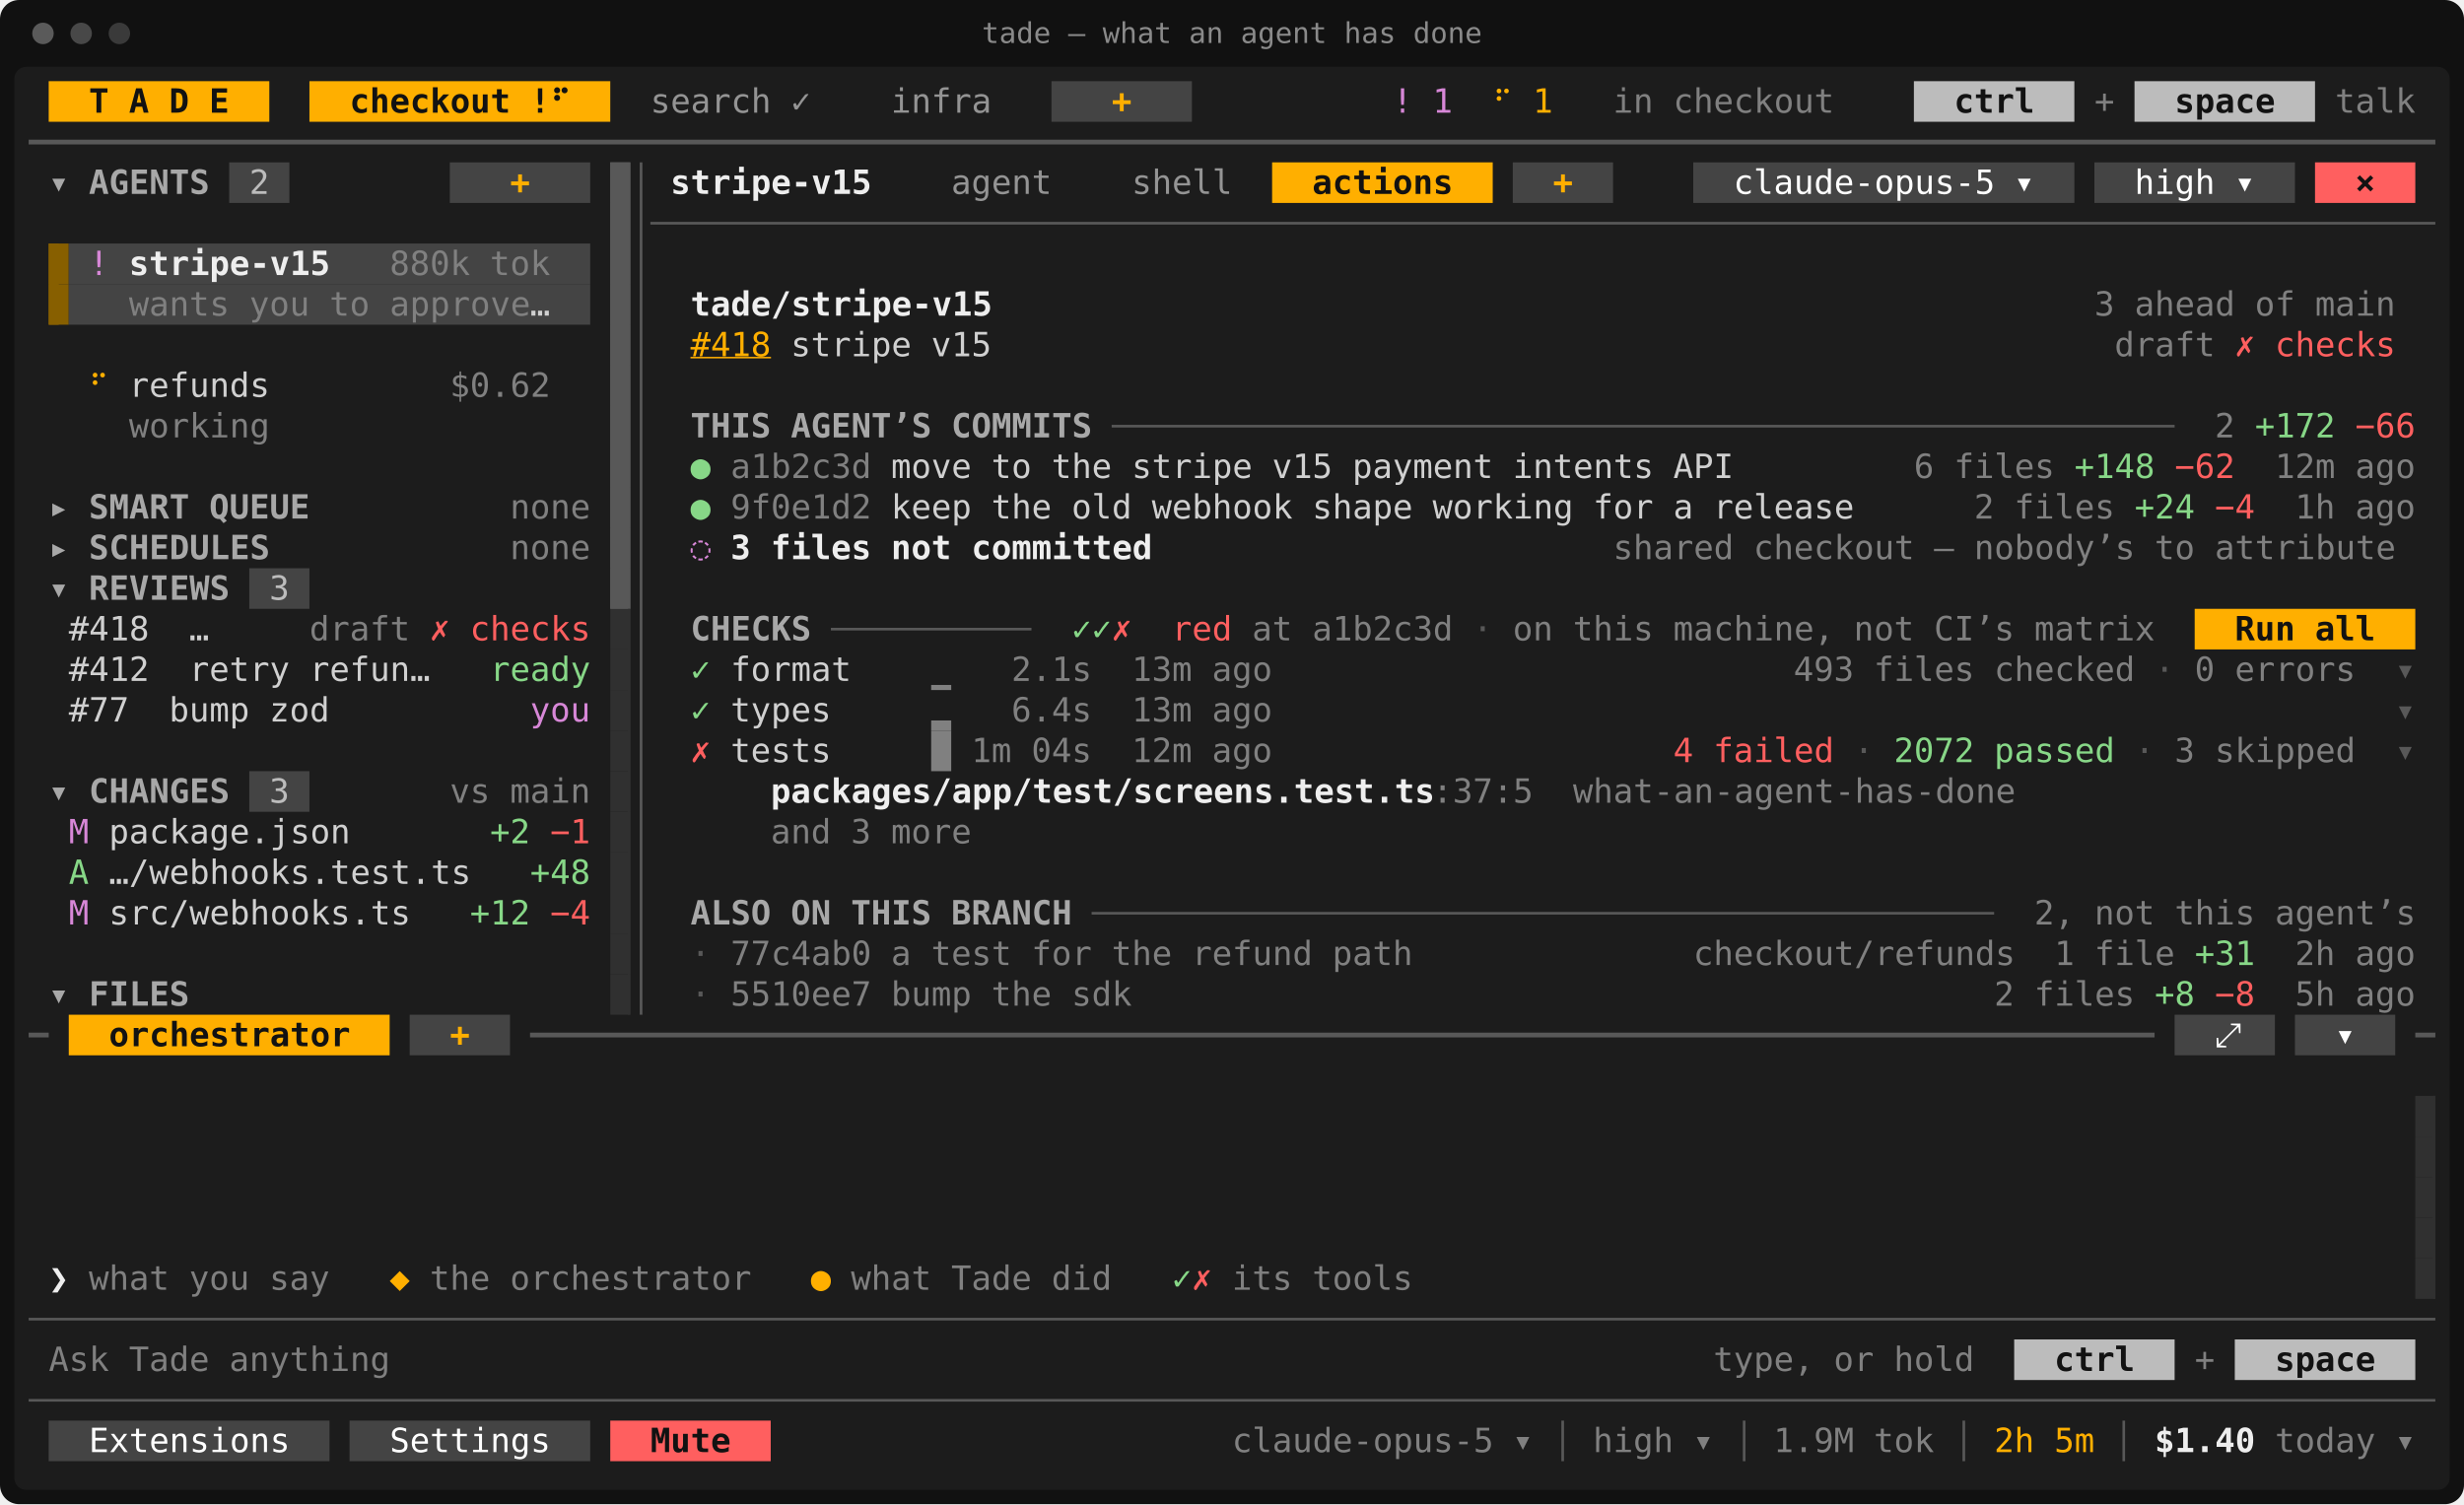
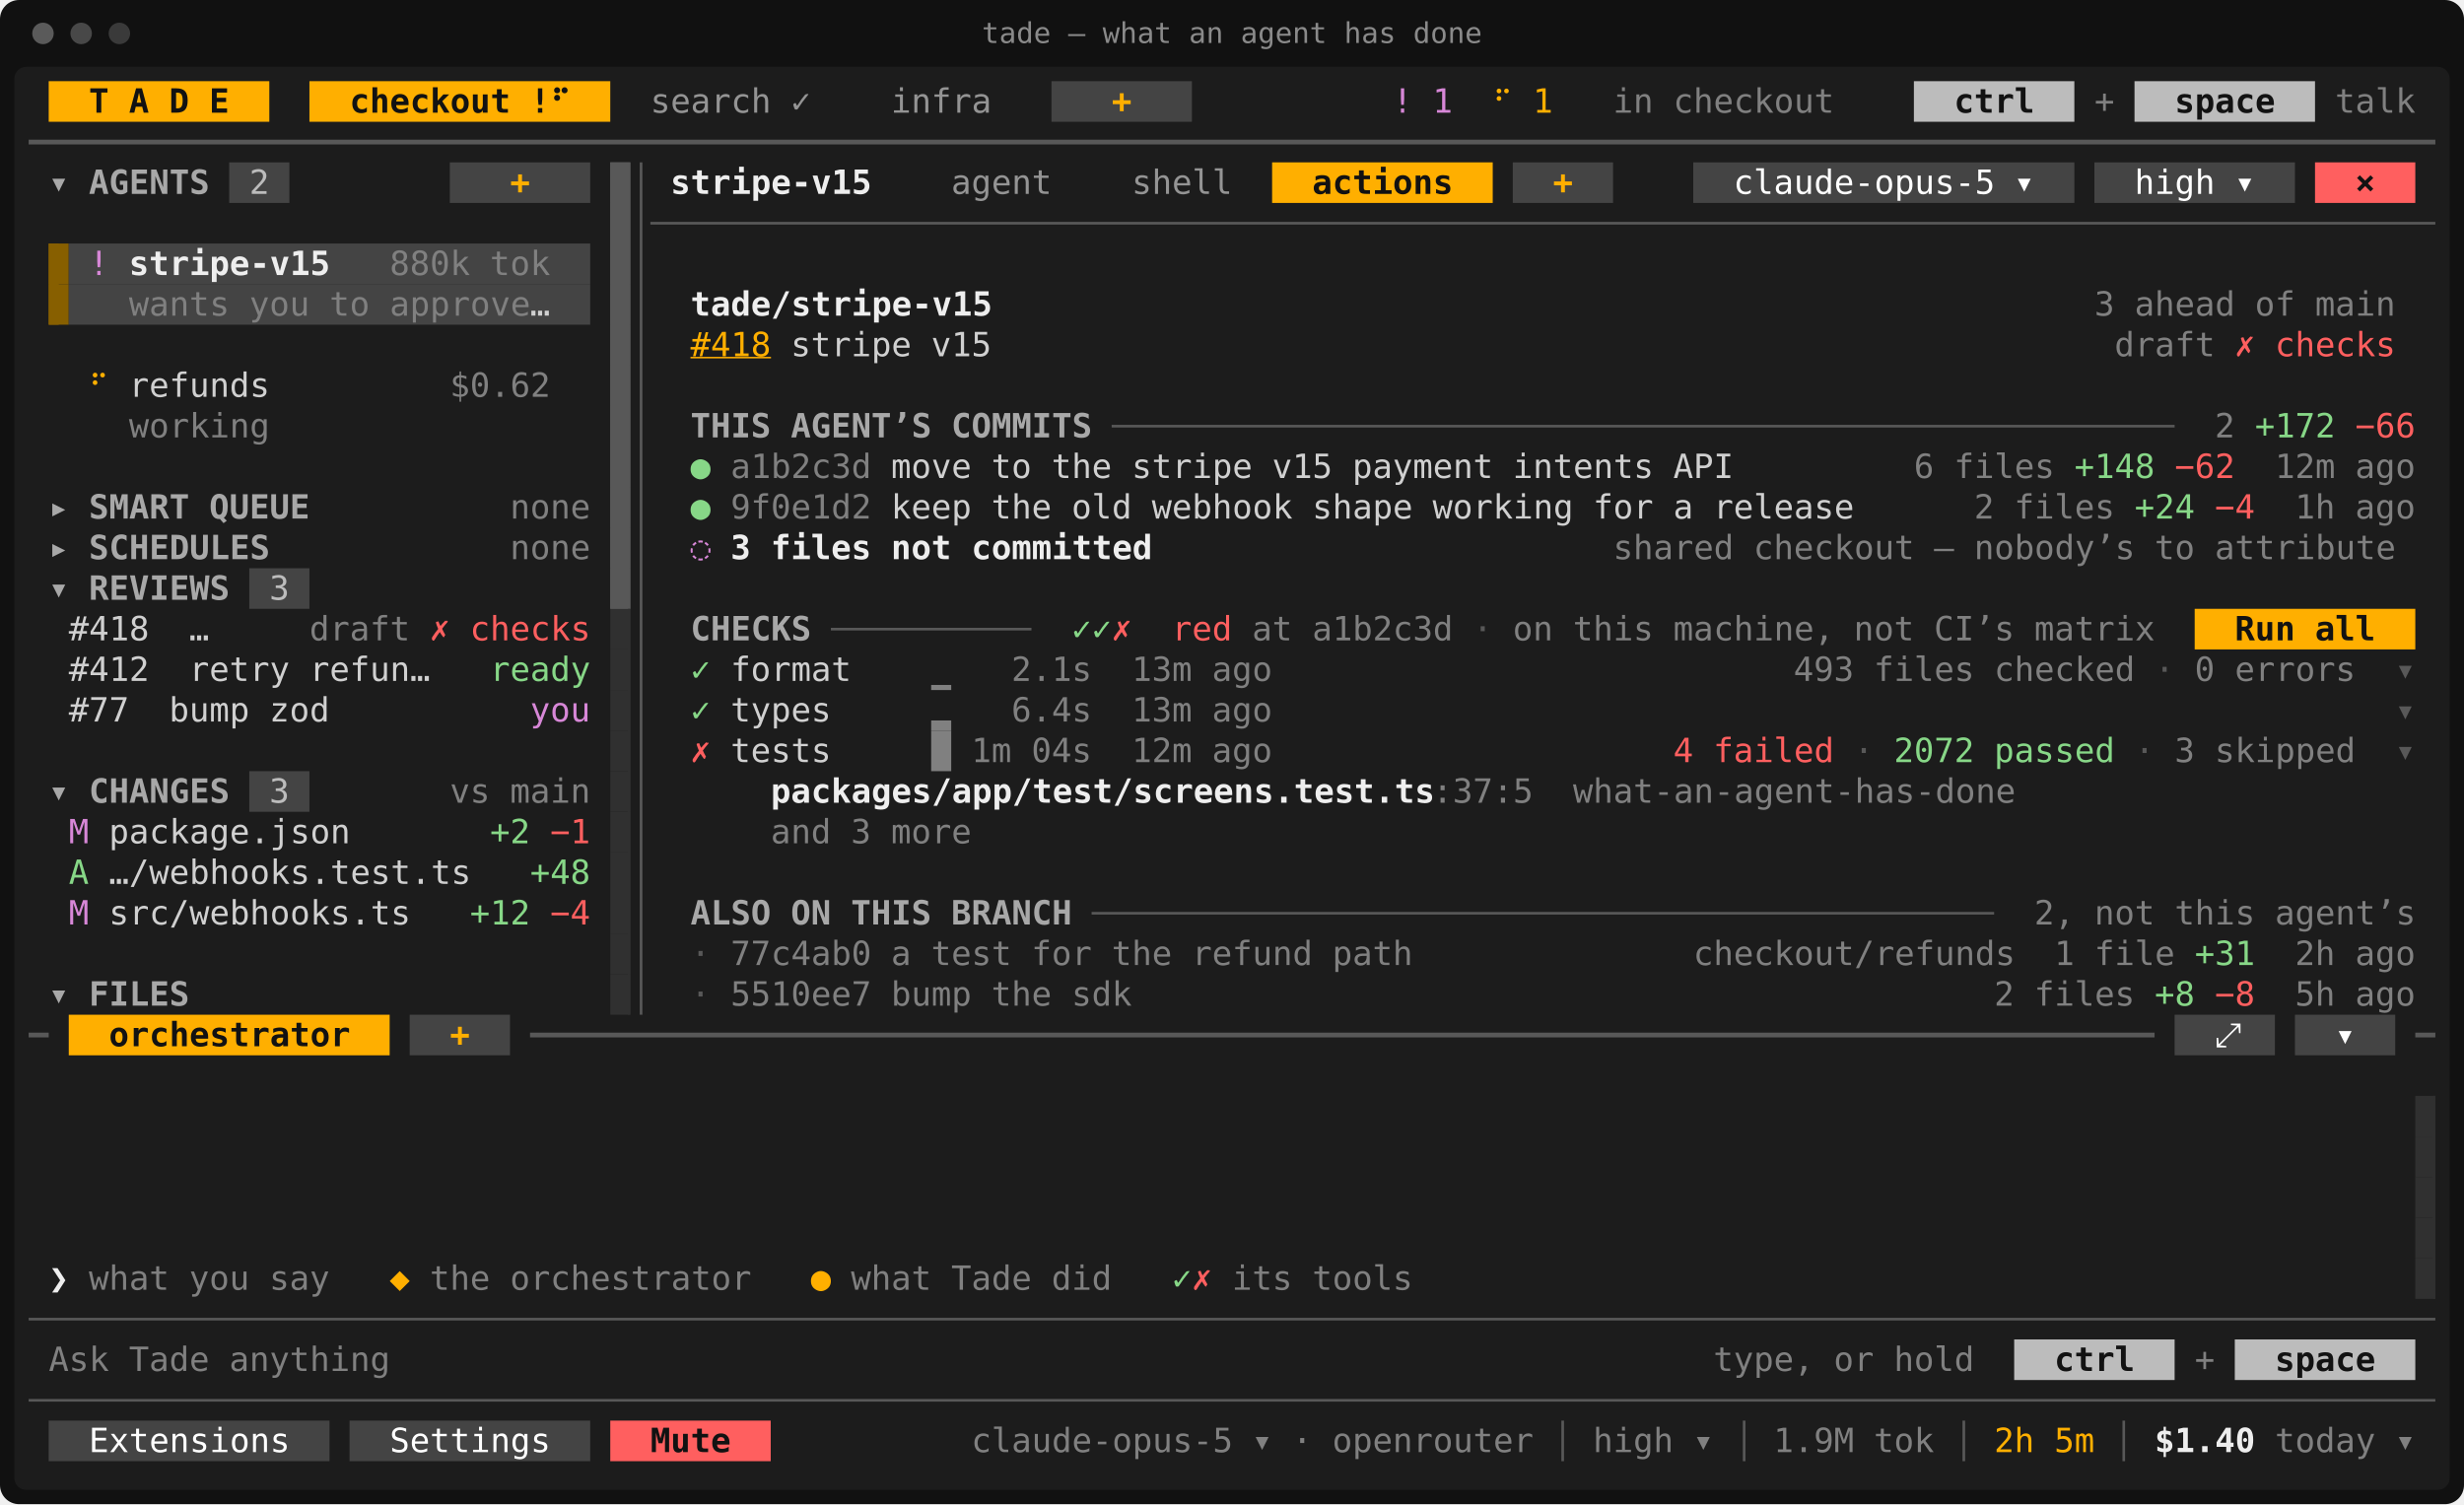
<svg xmlns="http://www.w3.org/2000/svg" viewBox="0 0 1032 630" width="1032" height="630" font-family="ui-monospace,SFMono-Regular,Menlo,Consolas,'DejaVu Sans Mono','Liberation Mono',monospace" font-size="14" role="img" aria-label="tade — what an agent has done">
  <rect width="1032" height="630" rx="8" fill="#111111" />
  <rect x="6" y="28" width="1020" height="596" rx="5" fill="#1c1c1c" />
  <circle cx="18" cy="14" r="4.5" fill="#5a5a5a" />
  <circle cx="34" cy="14" r="4.5" fill="#484848" />
  <circle cx="50" cy="14" r="4.5" fill="#3a3a3a" />
  <text x="516" y="18" fill="#8a8a8a" font-size="12" text-anchor="middle">tade — what an agent has done</text>
  <rect x="20.4" y="34" width="92.4" height="17" fill="#ffaf00" />
  <rect x="129.6" y="34" width="126" height="17" fill="#ffaf00" />
  <rect x="440.4" y="34" width="58.8" height="17" fill="#444444" />
  <rect x="801.6" y="34" width="67.2" height="17" fill="#bcbcbc" />
  <rect x="894" y="34" width="75.6" height="17" fill="#bcbcbc" />
  <rect x="96" y="68" width="25.2" height="17" fill="#444444" />
  <rect x="188.4" y="68" width="58.8" height="17" fill="#444444" />
  <rect x="255.6" y="68" width="8.4" height="17" fill="#585858" />
  <rect x="532.8" y="68" width="92.4" height="17" fill="#ffaf00" />
  <rect x="633.6" y="68" width="42" height="17" fill="#444444" />
  <rect x="709.2" y="68" width="159.6" height="17" fill="#444444" />
  <rect x="877.2" y="68" width="84" height="17" fill="#444444" />
  <rect x="969.6" y="68" width="42" height="17" fill="#ff5f5f" />
  <rect x="255.6" y="85" width="8.4" height="17" fill="#585858" />
  <rect x="20.4" y="102" width="8.4" height="17" fill="#875f00" />
  <rect x="28.8" y="102" width="218.4" height="17" fill="#444444" />
  <rect x="255.6" y="102" width="8.4" height="17" fill="#585858" />
  <rect x="20.4" y="119" width="8.4" height="17" fill="#875f00" />
  <rect x="28.8" y="119" width="218.4" height="17" fill="#444444" />
  <rect x="255.6" y="119" width="8.4" height="17" fill="#585858" />
  <rect x="255.6" y="136" width="8.4" height="17" fill="#585858" />
  <rect x="255.6" y="153" width="8.4" height="17" fill="#585858" />
  <rect x="255.6" y="170" width="8.4" height="17" fill="#585858" />
  <rect x="255.6" y="187" width="8.4" height="17" fill="#585858" />
  <rect x="255.6" y="204" width="8.4" height="17" fill="#585858" />
  <rect x="255.6" y="221" width="8.4" height="17" fill="#585858" />
  <rect x="104.4" y="238" width="25.2" height="17" fill="#444444" />
  <rect x="255.6" y="238" width="8.4" height="17" fill="#585858" />
  <rect x="255.6" y="255" width="8.4" height="17" fill="#303030" />
  <rect x="919.2" y="255" width="92.4" height="17" fill="#ffaf00" />
  <rect x="255.6" y="272" width="8.4" height="17" fill="#303030" />
  <rect x="255.6" y="289" width="8.4" height="17" fill="#303030" />
  <rect x="255.6" y="306" width="8.4" height="17" fill="#303030" />
  <rect x="104.4" y="323" width="25.2" height="17" fill="#444444" />
  <rect x="255.6" y="323" width="8.4" height="17" fill="#303030" />
  <rect x="255.6" y="340" width="8.4" height="17" fill="#303030" />
  <rect x="255.6" y="357" width="8.4" height="17" fill="#303030" />
  <rect x="255.6" y="374" width="8.4" height="17" fill="#303030" />
  <rect x="255.6" y="391" width="8.4" height="17" fill="#303030" />
  <rect x="255.6" y="408" width="8.4" height="17" fill="#303030" />
  <rect x="28.8" y="425" width="134.4" height="17" fill="#ffaf00" />
  <rect x="171.6" y="425" width="42" height="17" fill="#444444" />
  <rect x="910.8" y="425" width="42" height="17" fill="#444444" />
  <rect x="961.2" y="425" width="42" height="17" fill="#444444" />
  <rect x="1011.6" y="459" width="8.4" height="17" fill="#303030" />
  <rect x="1011.6" y="476" width="8.4" height="17" fill="#303030" />
  <rect x="1011.6" y="493" width="8.4" height="17" fill="#303030" />
  <rect x="1011.6" y="510" width="8.4" height="17" fill="#303030" />
  <rect x="1011.6" y="527" width="8.4" height="17" fill="#303030" />
  <rect x="843.6" y="561" width="67.2" height="17" fill="#bcbcbc" />
  <rect x="936" y="561" width="75.6" height="17" fill="#bcbcbc" />
  <rect x="20.4" y="595" width="117.6" height="17" fill="#444444" />
  <rect x="146.4" y="595" width="100.8" height="17" fill="#444444" />
  <rect x="255.6" y="595" width="67.2" height="17" fill="#ff5f5f" />
  <rect x="255.6" y="68" width="8.4" height="187" fill="#585858" />
  <rect x="20.4" y="102" width="4.2" height="34" fill="#875f00" />
  <rect x="262.95" y="255" width="1.05" height="170" fill="#303030" />
  <rect x="390" y="286.88" width="8.4" height="2.13" fill="#808080" />
  <rect x="390" y="301.75" width="8.4" height="4.25" fill="#808080" />
  <rect x="390" y="306" width="8.4" height="17" fill="#808080" />
  <rect x="1018.95" y="459" width="1.05" height="85" fill="#303030" />
  <line x1="12" y1="59.5" x2="1020" y2="59.5" stroke="#585858" stroke-width="2" />
  <line x1="268.5" y1="68" x2="268.5" y2="425" stroke="#585858" stroke-width="1.1" />
  <line x1="272.4" y1="93.5" x2="1020" y2="93.5" stroke="#585858" stroke-width="1.1" />
  <line x1="465.6" y1="178.5" x2="910.8" y2="178.5" stroke="#585858" stroke-width="1.1" />
  <line x1="348" y1="263.5" x2="432" y2="263.5" stroke="#585858" stroke-width="1.1" />
  <line x1="457.2" y1="382.5" x2="835.2" y2="382.5" stroke="#585858" stroke-width="1.1" />
  <line x1="12" y1="433.5" x2="20.4" y2="433.5" stroke="#585858" stroke-width="2" />
  <line x1="222" y1="433.5" x2="902.4" y2="433.5" stroke="#585858" stroke-width="2" />
  <line x1="1011.6" y1="433.5" x2="1020" y2="433.5" stroke="#585858" stroke-width="2" />
  <line x1="12" y1="552.5" x2="1020" y2="552.5" stroke="#585858" stroke-width="1.1" />
  <line x1="12" y1="586.5" x2="1020" y2="586.5" stroke="#585858" stroke-width="1.1" />
  <line x1="654.5" y1="595" x2="654.5" y2="612" stroke="#585858" stroke-width="1.1" />
  <line x1="730.5" y1="595" x2="730.5" y2="612" stroke="#585858" stroke-width="1.1" />
  <line x1="822.5" y1="595" x2="822.5" y2="612" stroke="#585858" stroke-width="1.1" />
  <line x1="889.5" y1="595" x2="889.5" y2="612" stroke="#585858" stroke-width="1.1" />
  <text x="37.2" y="47.2" textLength="8.4" lengthAdjust="spacingAndGlyphs" fill="#121212" font-weight="700">T</text>
  <text x="54" y="47.2" textLength="8.4" lengthAdjust="spacingAndGlyphs" fill="#121212" font-weight="700">A</text>
  <text x="70.8" y="47.2" textLength="8.4" lengthAdjust="spacingAndGlyphs" fill="#121212" font-weight="700">D</text>
  <text x="87.6" y="47.2" textLength="8.4" lengthAdjust="spacingAndGlyphs" fill="#121212" font-weight="700">E</text>
  <text x="146.4" y="47.2" textLength="67.2" lengthAdjust="spacingAndGlyphs" fill="#121212" font-weight="700">checkout</text>
  <text x="222" y="47.2" textLength="16.8" lengthAdjust="spacingAndGlyphs" fill="#121212" font-weight="700">!⠋</text>
  <text x="272.4" y="47.2" textLength="50.4" lengthAdjust="spacingAndGlyphs" fill="#949494">search</text>
  <text x="331.2" y="47.2" textLength="8.4" lengthAdjust="spacingAndGlyphs" fill="#949494">✓</text>
  <text x="373.2" y="47.2" textLength="42" lengthAdjust="spacingAndGlyphs" fill="#949494">infra</text>
  <text x="465.6" y="47.2" textLength="8.4" lengthAdjust="spacingAndGlyphs" fill="#ffaf00" font-weight="700">+</text>
  <text x="583.2" y="47.2" textLength="8.4" lengthAdjust="spacingAndGlyphs" fill="#d787d7">!</text>
  <text x="600" y="47.2" textLength="8.4" lengthAdjust="spacingAndGlyphs" fill="#d787d7">1</text>
  <text x="625.2" y="47.2" textLength="8.4" lengthAdjust="spacingAndGlyphs" fill="#ffaf00">⠋</text>
  <text x="642" y="47.2" textLength="8.4" lengthAdjust="spacingAndGlyphs" fill="#ffaf00">1</text>
  <text x="675.6" y="47.2" textLength="16.8" lengthAdjust="spacingAndGlyphs" fill="#808080">in</text>
  <text x="700.8" y="47.2" textLength="67.2" lengthAdjust="spacingAndGlyphs" fill="#808080">checkout</text>
  <text x="818.4" y="47.2" textLength="33.6" lengthAdjust="spacingAndGlyphs" fill="#121212" font-weight="700">ctrl</text>
  <text x="877.2" y="47.2" textLength="8.4" lengthAdjust="spacingAndGlyphs" fill="#808080">+</text>
  <text x="910.8" y="47.2" textLength="42" lengthAdjust="spacingAndGlyphs" fill="#121212" font-weight="700">space</text>
  <text x="978" y="47.2" textLength="33.6" lengthAdjust="spacingAndGlyphs" fill="#808080">talk</text>
  <text x="20.4" y="81.2" textLength="8.4" lengthAdjust="spacingAndGlyphs" fill="#a8a8a8" font-weight="700">▾</text>
  <text x="37.2" y="81.2" textLength="50.4" lengthAdjust="spacingAndGlyphs" fill="#a8a8a8" font-weight="700">AGENTS</text>
  <text x="104.4" y="81.2" textLength="8.4" lengthAdjust="spacingAndGlyphs" fill="#bcbcbc">2</text>
  <text x="213.6" y="81.2" textLength="8.4" lengthAdjust="spacingAndGlyphs" fill="#ffaf00" font-weight="700">+</text>
  <text x="280.8" y="81.2" textLength="84" lengthAdjust="spacingAndGlyphs" fill="#eeeeee" font-weight="700">stripe-v15</text>
  <text x="398.4" y="81.2" textLength="42" lengthAdjust="spacingAndGlyphs" fill="#949494">agent</text>
  <text x="474" y="81.2" textLength="42" lengthAdjust="spacingAndGlyphs" fill="#949494">shell</text>
  <text x="549.6" y="81.2" textLength="58.8" lengthAdjust="spacingAndGlyphs" fill="#121212" font-weight="700">actions</text>
  <text x="650.4" y="81.2" textLength="8.4" lengthAdjust="spacingAndGlyphs" fill="#ffaf00" font-weight="700">+</text>
  <text x="726" y="81.2" textLength="109.2" lengthAdjust="spacingAndGlyphs" fill="#ffffff">claude-opus-5</text>
  <text x="843.6" y="81.2" textLength="8.4" lengthAdjust="spacingAndGlyphs" fill="#ffffff">▾</text>
  <text x="894" y="81.2" textLength="33.6" lengthAdjust="spacingAndGlyphs" fill="#ffffff">high</text>
  <text x="936" y="81.2" textLength="8.4" lengthAdjust="spacingAndGlyphs" fill="#ffffff">▾</text>
  <text x="986.4" y="81.2" textLength="8.4" lengthAdjust="spacingAndGlyphs" fill="#121212" font-weight="700">×</text>
  <text x="37.2" y="115.2" textLength="8.4" lengthAdjust="spacingAndGlyphs" fill="#d787d7">!</text>
  <text x="54" y="115.2" textLength="84" lengthAdjust="spacingAndGlyphs" fill="#eeeeee" font-weight="700">stripe-v15</text>
  <text x="163.2" y="115.2" textLength="33.6" lengthAdjust="spacingAndGlyphs" fill="#808080">880k</text>
  <text x="205.2" y="115.2" textLength="25.2" lengthAdjust="spacingAndGlyphs" fill="#808080">tok</text>
  <text x="54" y="132.2" textLength="42" lengthAdjust="spacingAndGlyphs" fill="#808080">wants</text>
  <text x="104.4" y="132.2" textLength="25.2" lengthAdjust="spacingAndGlyphs" fill="#808080">you</text>
  <text x="138" y="132.2" textLength="16.8" lengthAdjust="spacingAndGlyphs" fill="#808080">to</text>
  <text x="163.2" y="132.2" textLength="58.8" lengthAdjust="spacingAndGlyphs" fill="#808080">approve</text>
  <text x="222" y="132.2" textLength="8.4" lengthAdjust="spacingAndGlyphs" fill="#d0d0d0">…</text>
  <text x="289.2" y="132.2" textLength="126" lengthAdjust="spacingAndGlyphs" fill="#eeeeee" font-weight="700">tade/stripe-v15</text>
  <text x="877.2" y="132.2" textLength="8.4" lengthAdjust="spacingAndGlyphs" fill="#808080">3</text>
  <text x="894" y="132.2" textLength="42" lengthAdjust="spacingAndGlyphs" fill="#808080">ahead</text>
  <text x="944.4" y="132.2" textLength="16.8" lengthAdjust="spacingAndGlyphs" fill="#808080">of</text>
  <text x="969.6" y="132.2" textLength="33.6" lengthAdjust="spacingAndGlyphs" fill="#808080">main</text>
  <text x="289.2" y="149.2" textLength="33.6" lengthAdjust="spacingAndGlyphs" fill="#ffaf00" text-decoration="underline">#418</text>
  <text x="331.2" y="149.2" textLength="50.4" lengthAdjust="spacingAndGlyphs" fill="#d0d0d0">stripe</text>
  <text x="390" y="149.2" textLength="25.2" lengthAdjust="spacingAndGlyphs" fill="#d0d0d0">v15</text>
  <text x="885.6" y="149.2" textLength="42" lengthAdjust="spacingAndGlyphs" fill="#808080">draft</text>
  <text x="936" y="149.2" textLength="8.4" lengthAdjust="spacingAndGlyphs" fill="#ff5f5f">✗</text>
  <text x="952.8" y="149.2" textLength="50.4" lengthAdjust="spacingAndGlyphs" fill="#ff5f5f">checks</text>
  <text x="37.2" y="166.2" textLength="8.4" lengthAdjust="spacingAndGlyphs" fill="#ffaf00">⠋</text>
  <text x="54" y="166.2" textLength="58.8" lengthAdjust="spacingAndGlyphs" fill="#d0d0d0">refunds</text>
  <text x="188.4" y="166.2" textLength="42" lengthAdjust="spacingAndGlyphs" fill="#808080">$0.62</text>
  <text x="54" y="183.2" textLength="58.8" lengthAdjust="spacingAndGlyphs" fill="#808080">working</text>
  <text x="289.2" y="183.2" textLength="33.6" lengthAdjust="spacingAndGlyphs" fill="#a8a8a8" font-weight="700">THIS</text>
  <text x="331.2" y="183.2" textLength="58.8" lengthAdjust="spacingAndGlyphs" fill="#a8a8a8" font-weight="700">AGENT’S</text>
  <text x="398.4" y="183.2" textLength="58.8" lengthAdjust="spacingAndGlyphs" fill="#a8a8a8" font-weight="700">COMMITS</text>
  <text x="927.6" y="183.2" textLength="8.4" lengthAdjust="spacingAndGlyphs" fill="#808080">2</text>
  <text x="944.4" y="183.2" textLength="33.6" lengthAdjust="spacingAndGlyphs" fill="#87d787">+172</text>
  <text x="986.4" y="183.2" textLength="25.2" lengthAdjust="spacingAndGlyphs" fill="#ff5f5f">−66</text>
  <text x="289.2" y="200.2" textLength="8.4" lengthAdjust="spacingAndGlyphs" fill="#87d787">●</text>
  <text x="306" y="200.2" textLength="58.8" lengthAdjust="spacingAndGlyphs" fill="#808080">a1b2c3d</text>
  <text x="373.2" y="200.2" textLength="33.6" lengthAdjust="spacingAndGlyphs" fill="#d0d0d0">move</text>
  <text x="415.2" y="200.2" textLength="16.8" lengthAdjust="spacingAndGlyphs" fill="#d0d0d0">to</text>
  <text x="440.4" y="200.2" textLength="25.2" lengthAdjust="spacingAndGlyphs" fill="#d0d0d0">the</text>
  <text x="474" y="200.2" textLength="50.4" lengthAdjust="spacingAndGlyphs" fill="#d0d0d0">stripe</text>
  <text x="532.8" y="200.2" textLength="25.2" lengthAdjust="spacingAndGlyphs" fill="#d0d0d0">v15</text>
  <text x="566.4" y="200.2" textLength="58.8" lengthAdjust="spacingAndGlyphs" fill="#d0d0d0">payment</text>
  <text x="633.6" y="200.2" textLength="58.8" lengthAdjust="spacingAndGlyphs" fill="#d0d0d0">intents</text>
  <text x="700.8" y="200.2" textLength="25.2" lengthAdjust="spacingAndGlyphs" fill="#d0d0d0">API</text>
  <text x="801.6" y="200.2" textLength="8.4" lengthAdjust="spacingAndGlyphs" fill="#808080">6</text>
  <text x="818.4" y="200.2" textLength="42" lengthAdjust="spacingAndGlyphs" fill="#808080">files</text>
  <text x="868.8" y="200.2" textLength="33.6" lengthAdjust="spacingAndGlyphs" fill="#87d787">+148</text>
  <text x="910.8" y="200.2" textLength="25.2" lengthAdjust="spacingAndGlyphs" fill="#ff5f5f">−62</text>
  <text x="952.8" y="200.2" textLength="25.2" lengthAdjust="spacingAndGlyphs" fill="#808080">12m</text>
  <text x="986.4" y="200.2" textLength="25.2" lengthAdjust="spacingAndGlyphs" fill="#808080">ago</text>
  <text x="20.4" y="217.2" textLength="8.4" lengthAdjust="spacingAndGlyphs" fill="#a8a8a8" font-weight="700">▸</text>
  <text x="37.2" y="217.2" textLength="42" lengthAdjust="spacingAndGlyphs" fill="#a8a8a8" font-weight="700">SMART</text>
  <text x="87.6" y="217.2" textLength="42" lengthAdjust="spacingAndGlyphs" fill="#a8a8a8" font-weight="700">QUEUE</text>
  <text x="213.6" y="217.2" textLength="33.6" lengthAdjust="spacingAndGlyphs" fill="#808080">none</text>
  <text x="289.2" y="217.2" textLength="8.4" lengthAdjust="spacingAndGlyphs" fill="#87d787">●</text>
  <text x="306" y="217.2" textLength="58.8" lengthAdjust="spacingAndGlyphs" fill="#808080">9f0e1d2</text>
  <text x="373.2" y="217.2" textLength="33.6" lengthAdjust="spacingAndGlyphs" fill="#d0d0d0">keep</text>
  <text x="415.2" y="217.2" textLength="25.2" lengthAdjust="spacingAndGlyphs" fill="#d0d0d0">the</text>
  <text x="448.8" y="217.2" textLength="25.2" lengthAdjust="spacingAndGlyphs" fill="#d0d0d0">old</text>
  <text x="482.4" y="217.2" textLength="58.8" lengthAdjust="spacingAndGlyphs" fill="#d0d0d0">webhook</text>
  <text x="549.6" y="217.2" textLength="42" lengthAdjust="spacingAndGlyphs" fill="#d0d0d0">shape</text>
  <text x="600" y="217.2" textLength="58.8" lengthAdjust="spacingAndGlyphs" fill="#d0d0d0">working</text>
  <text x="667.2" y="217.2" textLength="25.2" lengthAdjust="spacingAndGlyphs" fill="#d0d0d0">for</text>
  <text x="700.8" y="217.2" textLength="8.4" lengthAdjust="spacingAndGlyphs" fill="#d0d0d0">a</text>
  <text x="717.6" y="217.2" textLength="58.8" lengthAdjust="spacingAndGlyphs" fill="#d0d0d0">release</text>
  <text x="826.8" y="217.2" textLength="8.4" lengthAdjust="spacingAndGlyphs" fill="#808080">2</text>
  <text x="843.6" y="217.2" textLength="42" lengthAdjust="spacingAndGlyphs" fill="#808080">files</text>
  <text x="894" y="217.2" textLength="25.2" lengthAdjust="spacingAndGlyphs" fill="#87d787">+24</text>
  <text x="927.6" y="217.2" textLength="16.8" lengthAdjust="spacingAndGlyphs" fill="#ff5f5f">−4</text>
  <text x="961.2" y="217.2" textLength="16.8" lengthAdjust="spacingAndGlyphs" fill="#808080">1h</text>
  <text x="986.4" y="217.2" textLength="25.2" lengthAdjust="spacingAndGlyphs" fill="#808080">ago</text>
  <text x="20.4" y="234.2" textLength="8.4" lengthAdjust="spacingAndGlyphs" fill="#a8a8a8" font-weight="700">▸</text>
  <text x="37.2" y="234.2" textLength="75.6" lengthAdjust="spacingAndGlyphs" fill="#a8a8a8" font-weight="700">SCHEDULES</text>
  <text x="213.6" y="234.2" textLength="33.6" lengthAdjust="spacingAndGlyphs" fill="#808080">none</text>
  <text x="289.2" y="234.2" textLength="8.4" lengthAdjust="spacingAndGlyphs" fill="#d787d7">◌</text>
  <text x="306" y="234.2" textLength="8.4" lengthAdjust="spacingAndGlyphs" fill="#eeeeee" font-weight="700">3</text>
  <text x="322.8" y="234.2" textLength="42" lengthAdjust="spacingAndGlyphs" fill="#eeeeee" font-weight="700">files</text>
  <text x="373.2" y="234.2" textLength="25.2" lengthAdjust="spacingAndGlyphs" fill="#eeeeee" font-weight="700">not</text>
  <text x="406.8" y="234.2" textLength="75.6" lengthAdjust="spacingAndGlyphs" fill="#eeeeee" font-weight="700">committed</text>
  <text x="675.6" y="234.2" textLength="50.4" lengthAdjust="spacingAndGlyphs" fill="#808080">shared</text>
  <text x="734.4" y="234.2" textLength="67.2" lengthAdjust="spacingAndGlyphs" fill="#808080">checkout</text>
  <text x="810" y="234.2" textLength="8.4" lengthAdjust="spacingAndGlyphs" fill="#808080">—</text>
  <text x="826.8" y="234.2" textLength="67.2" lengthAdjust="spacingAndGlyphs" fill="#808080">nobody’s</text>
  <text x="902.4" y="234.2" textLength="16.8" lengthAdjust="spacingAndGlyphs" fill="#808080">to</text>
  <text x="927.6" y="234.2" textLength="75.6" lengthAdjust="spacingAndGlyphs" fill="#808080">attribute</text>
  <text x="20.4" y="251.2" textLength="8.4" lengthAdjust="spacingAndGlyphs" fill="#a8a8a8" font-weight="700">▾</text>
  <text x="37.2" y="251.2" textLength="58.8" lengthAdjust="spacingAndGlyphs" fill="#a8a8a8" font-weight="700">REVIEWS</text>
  <text x="112.8" y="251.2" textLength="8.4" lengthAdjust="spacingAndGlyphs" fill="#bcbcbc">3</text>
  <text x="28.8" y="268.2" textLength="33.6" lengthAdjust="spacingAndGlyphs" fill="#d0d0d0">#418</text>
  <text x="79.2" y="268.2" textLength="8.4" lengthAdjust="spacingAndGlyphs" fill="#d0d0d0">…</text>
  <text x="129.6" y="268.2" textLength="42" lengthAdjust="spacingAndGlyphs" fill="#808080">draft</text>
  <text x="180" y="268.2" textLength="8.4" lengthAdjust="spacingAndGlyphs" fill="#ff5f5f">✗</text>
  <text x="196.8" y="268.2" textLength="50.4" lengthAdjust="spacingAndGlyphs" fill="#ff5f5f">checks</text>
  <text x="289.2" y="268.2" textLength="50.4" lengthAdjust="spacingAndGlyphs" fill="#a8a8a8" font-weight="700">CHECKS</text>
  <text x="448.8" y="268.2" textLength="16.8" lengthAdjust="spacingAndGlyphs" fill="#87d787">✓✓</text>
  <text x="465.6" y="268.2" textLength="8.4" lengthAdjust="spacingAndGlyphs" fill="#ff5f5f">✗</text>
  <text x="490.8" y="268.2" textLength="25.2" lengthAdjust="spacingAndGlyphs" fill="#ff5f5f">red</text>
  <text x="524.4" y="268.2" textLength="16.8" lengthAdjust="spacingAndGlyphs" fill="#808080">at</text>
  <text x="549.6" y="268.2" textLength="58.8" lengthAdjust="spacingAndGlyphs" fill="#808080">a1b2c3d</text>
  <text x="616.8" y="268.2" textLength="8.4" lengthAdjust="spacingAndGlyphs" fill="#585858">·</text>
  <text x="633.6" y="268.2" textLength="16.8" lengthAdjust="spacingAndGlyphs" fill="#808080">on</text>
  <text x="658.8" y="268.2" textLength="33.6" lengthAdjust="spacingAndGlyphs" fill="#808080">this</text>
  <text x="700.8" y="268.2" textLength="67.2" lengthAdjust="spacingAndGlyphs" fill="#808080">machine,</text>
  <text x="776.4" y="268.2" textLength="25.2" lengthAdjust="spacingAndGlyphs" fill="#808080">not</text>
  <text x="810" y="268.2" textLength="33.6" lengthAdjust="spacingAndGlyphs" fill="#808080">CI’s</text>
  <text x="852" y="268.2" textLength="50.4" lengthAdjust="spacingAndGlyphs" fill="#808080">matrix</text>
  <text x="936" y="268.2" textLength="25.2" lengthAdjust="spacingAndGlyphs" fill="#121212" font-weight="700">Run</text>
  <text x="969.6" y="268.2" textLength="25.2" lengthAdjust="spacingAndGlyphs" fill="#121212" font-weight="700">all</text>
  <text x="28.8" y="285.2" textLength="33.6" lengthAdjust="spacingAndGlyphs" fill="#d0d0d0">#412</text>
  <text x="79.2" y="285.2" textLength="42" lengthAdjust="spacingAndGlyphs" fill="#d0d0d0">retry</text>
  <text x="129.6" y="285.2" textLength="50.4" lengthAdjust="spacingAndGlyphs" fill="#d0d0d0">refun…</text>
  <text x="205.2" y="285.2" textLength="42" lengthAdjust="spacingAndGlyphs" fill="#87d787">ready</text>
  <text x="289.2" y="285.2" textLength="8.4" lengthAdjust="spacingAndGlyphs" fill="#87d787">✓</text>
  <text x="306" y="285.2" textLength="50.4" lengthAdjust="spacingAndGlyphs" fill="#d0d0d0">format</text>
  <text x="423.6" y="285.2" textLength="33.6" lengthAdjust="spacingAndGlyphs" fill="#808080">2.1s</text>
  <text x="474" y="285.2" textLength="25.2" lengthAdjust="spacingAndGlyphs" fill="#808080">13m</text>
  <text x="507.6" y="285.2" textLength="25.2" lengthAdjust="spacingAndGlyphs" fill="#808080">ago</text>
  <text x="751.2" y="285.2" textLength="25.2" lengthAdjust="spacingAndGlyphs" fill="#808080">493</text>
  <text x="784.8" y="285.2" textLength="42" lengthAdjust="spacingAndGlyphs" fill="#808080">files</text>
  <text x="835.2" y="285.2" textLength="58.8" lengthAdjust="spacingAndGlyphs" fill="#808080">checked</text>
  <text x="902.4" y="285.2" textLength="8.4" lengthAdjust="spacingAndGlyphs" fill="#585858">·</text>
  <text x="919.2" y="285.2" textLength="8.4" lengthAdjust="spacingAndGlyphs" fill="#808080">0</text>
  <text x="936" y="285.2" textLength="50.4" lengthAdjust="spacingAndGlyphs" fill="#808080">errors</text>
  <text x="1003.2" y="285.2" textLength="8.4" lengthAdjust="spacingAndGlyphs" fill="#585858">▾</text>
  <text x="28.8" y="302.2" textLength="25.2" lengthAdjust="spacingAndGlyphs" fill="#d0d0d0">#77</text>
  <text x="70.8" y="302.2" textLength="33.6" lengthAdjust="spacingAndGlyphs" fill="#d0d0d0">bump</text>
  <text x="112.8" y="302.2" textLength="25.2" lengthAdjust="spacingAndGlyphs" fill="#d0d0d0">zod</text>
  <text x="222" y="302.2" textLength="25.2" lengthAdjust="spacingAndGlyphs" fill="#d787d7">you</text>
  <text x="289.2" y="302.2" textLength="8.4" lengthAdjust="spacingAndGlyphs" fill="#87d787">✓</text>
  <text x="306" y="302.2" textLength="42" lengthAdjust="spacingAndGlyphs" fill="#d0d0d0">types</text>
  <text x="423.6" y="302.2" textLength="33.6" lengthAdjust="spacingAndGlyphs" fill="#808080">6.4s</text>
  <text x="474" y="302.2" textLength="25.2" lengthAdjust="spacingAndGlyphs" fill="#808080">13m</text>
  <text x="507.6" y="302.2" textLength="25.2" lengthAdjust="spacingAndGlyphs" fill="#808080">ago</text>
  <text x="1003.2" y="302.2" textLength="8.4" lengthAdjust="spacingAndGlyphs" fill="#585858">▾</text>
  <text x="289.2" y="319.2" textLength="8.4" lengthAdjust="spacingAndGlyphs" fill="#ff5f5f">✗</text>
  <text x="306" y="319.2" textLength="42" lengthAdjust="spacingAndGlyphs" fill="#d0d0d0">tests</text>
  <text x="406.8" y="319.2" textLength="16.8" lengthAdjust="spacingAndGlyphs" fill="#808080">1m</text>
  <text x="432" y="319.2" textLength="25.2" lengthAdjust="spacingAndGlyphs" fill="#808080">04s</text>
  <text x="474" y="319.2" textLength="25.2" lengthAdjust="spacingAndGlyphs" fill="#808080">12m</text>
  <text x="507.6" y="319.2" textLength="25.2" lengthAdjust="spacingAndGlyphs" fill="#808080">ago</text>
  <text x="700.8" y="319.2" textLength="8.4" lengthAdjust="spacingAndGlyphs" fill="#ff5f5f">4</text>
  <text x="717.6" y="319.2" textLength="50.4" lengthAdjust="spacingAndGlyphs" fill="#ff5f5f">failed</text>
  <text x="776.4" y="319.2" textLength="8.4" lengthAdjust="spacingAndGlyphs" fill="#585858">·</text>
  <text x="793.2" y="319.2" textLength="33.6" lengthAdjust="spacingAndGlyphs" fill="#87d787">2072</text>
  <text x="835.2" y="319.2" textLength="50.4" lengthAdjust="spacingAndGlyphs" fill="#87d787">passed</text>
  <text x="894" y="319.2" textLength="8.4" lengthAdjust="spacingAndGlyphs" fill="#585858">·</text>
  <text x="910.8" y="319.2" textLength="8.4" lengthAdjust="spacingAndGlyphs" fill="#808080">3</text>
  <text x="927.6" y="319.2" textLength="58.8" lengthAdjust="spacingAndGlyphs" fill="#808080">skipped</text>
  <text x="1003.2" y="319.2" textLength="8.4" lengthAdjust="spacingAndGlyphs" fill="#585858">▾</text>
  <text x="20.4" y="336.2" textLength="8.4" lengthAdjust="spacingAndGlyphs" fill="#a8a8a8" font-weight="700">▾</text>
  <text x="37.2" y="336.2" textLength="58.8" lengthAdjust="spacingAndGlyphs" fill="#a8a8a8" font-weight="700">CHANGES</text>
  <text x="112.8" y="336.2" textLength="8.4" lengthAdjust="spacingAndGlyphs" fill="#bcbcbc">3</text>
  <text x="188.4" y="336.2" textLength="16.8" lengthAdjust="spacingAndGlyphs" fill="#808080">vs</text>
  <text x="213.6" y="336.2" textLength="33.6" lengthAdjust="spacingAndGlyphs" fill="#808080">main</text>
  <text x="322.8" y="336.2" textLength="277.2" lengthAdjust="spacingAndGlyphs" fill="#eeeeee" font-weight="700">packages/app/test/screens.test.ts</text>
  <text x="600" y="336.2" textLength="42" lengthAdjust="spacingAndGlyphs" fill="#808080">:37:5</text>
  <text x="658.8" y="336.2" textLength="184.8" lengthAdjust="spacingAndGlyphs" fill="#808080">what-an-agent-has-done</text>
  <text x="28.8" y="353.2" textLength="8.4" lengthAdjust="spacingAndGlyphs" fill="#d787d7">M</text>
  <text x="45.6" y="353.2" textLength="100.8" lengthAdjust="spacingAndGlyphs" fill="#d0d0d0">package.json</text>
  <text x="205.2" y="353.2" textLength="16.8" lengthAdjust="spacingAndGlyphs" fill="#87d787">+2</text>
  <text x="230.4" y="353.2" textLength="16.8" lengthAdjust="spacingAndGlyphs" fill="#ff5f5f">−1</text>
  <text x="322.8" y="353.2" textLength="25.2" lengthAdjust="spacingAndGlyphs" fill="#808080">and</text>
  <text x="356.4" y="353.2" textLength="8.4" lengthAdjust="spacingAndGlyphs" fill="#808080">3</text>
  <text x="373.2" y="353.2" textLength="33.6" lengthAdjust="spacingAndGlyphs" fill="#808080">more</text>
  <text x="28.8" y="370.2" textLength="8.4" lengthAdjust="spacingAndGlyphs" fill="#87d787">A</text>
  <text x="45.6" y="370.2" textLength="151.2" lengthAdjust="spacingAndGlyphs" fill="#d0d0d0">…/webhooks.test.ts</text>
  <text x="222" y="370.2" textLength="25.2" lengthAdjust="spacingAndGlyphs" fill="#87d787">+48</text>
  <text x="28.8" y="387.2" textLength="8.4" lengthAdjust="spacingAndGlyphs" fill="#d787d7">M</text>
  <text x="45.6" y="387.2" textLength="126" lengthAdjust="spacingAndGlyphs" fill="#d0d0d0">src/webhooks.ts</text>
  <text x="196.8" y="387.2" textLength="25.2" lengthAdjust="spacingAndGlyphs" fill="#87d787">+12</text>
  <text x="230.4" y="387.2" textLength="16.8" lengthAdjust="spacingAndGlyphs" fill="#ff5f5f">−4</text>
  <text x="289.2" y="387.2" textLength="33.6" lengthAdjust="spacingAndGlyphs" fill="#a8a8a8" font-weight="700">ALSO</text>
  <text x="331.2" y="387.2" textLength="16.8" lengthAdjust="spacingAndGlyphs" fill="#a8a8a8" font-weight="700">ON</text>
  <text x="356.4" y="387.2" textLength="33.6" lengthAdjust="spacingAndGlyphs" fill="#a8a8a8" font-weight="700">THIS</text>
  <text x="398.4" y="387.2" textLength="50.4" lengthAdjust="spacingAndGlyphs" fill="#a8a8a8" font-weight="700">BRANCH</text>
  <text x="852" y="387.2" textLength="16.8" lengthAdjust="spacingAndGlyphs" fill="#808080">2,</text>
  <text x="877.2" y="387.2" textLength="25.2" lengthAdjust="spacingAndGlyphs" fill="#808080">not</text>
  <text x="910.8" y="387.2" textLength="33.6" lengthAdjust="spacingAndGlyphs" fill="#808080">this</text>
  <text x="952.8" y="387.2" textLength="58.8" lengthAdjust="spacingAndGlyphs" fill="#808080">agent’s</text>
  <text x="289.2" y="404.2" textLength="8.4" lengthAdjust="spacingAndGlyphs" fill="#585858">·</text>
  <text x="306" y="404.2" textLength="58.8" lengthAdjust="spacingAndGlyphs" fill="#808080">77c4ab0</text>
  <text x="373.2" y="404.2" textLength="8.4" lengthAdjust="spacingAndGlyphs" fill="#808080">a</text>
  <text x="390" y="404.2" textLength="33.6" lengthAdjust="spacingAndGlyphs" fill="#808080">test</text>
  <text x="432" y="404.2" textLength="25.2" lengthAdjust="spacingAndGlyphs" fill="#808080">for</text>
  <text x="465.6" y="404.2" textLength="25.2" lengthAdjust="spacingAndGlyphs" fill="#808080">the</text>
  <text x="499.2" y="404.2" textLength="50.4" lengthAdjust="spacingAndGlyphs" fill="#808080">refund</text>
  <text x="558" y="404.2" textLength="33.6" lengthAdjust="spacingAndGlyphs" fill="#808080">path</text>
  <text x="709.2" y="404.2" textLength="134.4" lengthAdjust="spacingAndGlyphs" fill="#808080">checkout/refunds</text>
  <text x="860.4" y="404.2" textLength="8.4" lengthAdjust="spacingAndGlyphs" fill="#808080">1</text>
  <text x="877.2" y="404.2" textLength="33.6" lengthAdjust="spacingAndGlyphs" fill="#808080">file</text>
  <text x="919.2" y="404.2" textLength="25.2" lengthAdjust="spacingAndGlyphs" fill="#87d787">+31</text>
  <text x="961.2" y="404.2" textLength="16.8" lengthAdjust="spacingAndGlyphs" fill="#808080">2h</text>
  <text x="986.4" y="404.2" textLength="25.2" lengthAdjust="spacingAndGlyphs" fill="#808080">ago</text>
  <text x="20.4" y="421.2" textLength="8.4" lengthAdjust="spacingAndGlyphs" fill="#a8a8a8" font-weight="700">▾</text>
  <text x="37.2" y="421.2" textLength="42" lengthAdjust="spacingAndGlyphs" fill="#a8a8a8" font-weight="700">FILES</text>
  <text x="289.2" y="421.2" textLength="8.4" lengthAdjust="spacingAndGlyphs" fill="#585858">·</text>
  <text x="306" y="421.2" textLength="58.8" lengthAdjust="spacingAndGlyphs" fill="#808080">5510ee7</text>
  <text x="373.2" y="421.2" textLength="33.6" lengthAdjust="spacingAndGlyphs" fill="#808080">bump</text>
  <text x="415.2" y="421.2" textLength="25.2" lengthAdjust="spacingAndGlyphs" fill="#808080">the</text>
  <text x="448.8" y="421.2" textLength="25.2" lengthAdjust="spacingAndGlyphs" fill="#808080">sdk</text>
  <text x="835.2" y="421.2" textLength="8.4" lengthAdjust="spacingAndGlyphs" fill="#808080">2</text>
  <text x="852" y="421.2" textLength="42" lengthAdjust="spacingAndGlyphs" fill="#808080">files</text>
  <text x="902.4" y="421.2" textLength="16.8" lengthAdjust="spacingAndGlyphs" fill="#87d787">+8</text>
  <text x="927.6" y="421.2" textLength="16.8" lengthAdjust="spacingAndGlyphs" fill="#ff5f5f">−8</text>
  <text x="961.2" y="421.2" textLength="16.8" lengthAdjust="spacingAndGlyphs" fill="#808080">5h</text>
  <text x="986.4" y="421.2" textLength="25.2" lengthAdjust="spacingAndGlyphs" fill="#808080">ago</text>
  <text x="45.6" y="438.2" textLength="100.8" lengthAdjust="spacingAndGlyphs" fill="#121212" font-weight="700">orchestrator</text>
  <text x="188.4" y="438.2" textLength="8.4" lengthAdjust="spacingAndGlyphs" fill="#ffaf00" font-weight="700">+</text>
  <text x="927.6" y="438.2" textLength="8.4" lengthAdjust="spacingAndGlyphs" fill="#ffffff">⤢</text>
  <text x="978" y="438.2" textLength="8.4" lengthAdjust="spacingAndGlyphs" fill="#ffffff">▾</text>
  <text x="20.4" y="540.2" textLength="8.4" lengthAdjust="spacingAndGlyphs" fill="#eeeeee" font-weight="700">❯</text>
  <text x="37.2" y="540.2" textLength="33.6" lengthAdjust="spacingAndGlyphs" fill="#808080">what</text>
  <text x="79.2" y="540.2" textLength="25.2" lengthAdjust="spacingAndGlyphs" fill="#808080">you</text>
  <text x="112.8" y="540.2" textLength="25.2" lengthAdjust="spacingAndGlyphs" fill="#808080">say</text>
  <text x="163.2" y="540.2" textLength="8.4" lengthAdjust="spacingAndGlyphs" fill="#ffaf00" font-weight="700">◆</text>
  <text x="180" y="540.2" textLength="25.2" lengthAdjust="spacingAndGlyphs" fill="#808080">the</text>
  <text x="213.6" y="540.2" textLength="100.8" lengthAdjust="spacingAndGlyphs" fill="#808080">orchestrator</text>
  <text x="339.6" y="540.2" textLength="8.4" lengthAdjust="spacingAndGlyphs" fill="#ffaf00">●</text>
  <text x="356.4" y="540.2" textLength="33.6" lengthAdjust="spacingAndGlyphs" fill="#808080">what</text>
  <text x="398.4" y="540.2" textLength="33.6" lengthAdjust="spacingAndGlyphs" fill="#808080">Tade</text>
  <text x="440.4" y="540.2" textLength="25.2" lengthAdjust="spacingAndGlyphs" fill="#808080">did</text>
  <text x="490.8" y="540.2" textLength="8.4" lengthAdjust="spacingAndGlyphs" fill="#87d787">✓</text>
  <text x="499.2" y="540.2" textLength="8.4" lengthAdjust="spacingAndGlyphs" fill="#ff5f5f">✗</text>
  <text x="516" y="540.2" textLength="25.2" lengthAdjust="spacingAndGlyphs" fill="#808080">its</text>
  <text x="549.6" y="540.2" textLength="42" lengthAdjust="spacingAndGlyphs" fill="#808080">tools</text>
  <text x="20.4" y="574.2" textLength="25.2" lengthAdjust="spacingAndGlyphs" fill="#808080">Ask</text>
  <text x="54" y="574.2" textLength="33.6" lengthAdjust="spacingAndGlyphs" fill="#808080">Tade</text>
  <text x="96" y="574.2" textLength="67.2" lengthAdjust="spacingAndGlyphs" fill="#808080">anything</text>
  <text x="717.6" y="574.2" textLength="42" lengthAdjust="spacingAndGlyphs" fill="#808080">type,</text>
  <text x="768" y="574.2" textLength="16.8" lengthAdjust="spacingAndGlyphs" fill="#808080">or</text>
  <text x="793.2" y="574.2" textLength="33.6" lengthAdjust="spacingAndGlyphs" fill="#808080">hold</text>
  <text x="860.4" y="574.2" textLength="33.6" lengthAdjust="spacingAndGlyphs" fill="#121212" font-weight="700">ctrl</text>
  <text x="919.2" y="574.2" textLength="8.4" lengthAdjust="spacingAndGlyphs" fill="#808080">+</text>
  <text x="952.8" y="574.2" textLength="42" lengthAdjust="spacingAndGlyphs" fill="#121212" font-weight="700">space</text>
  <text x="37.2" y="608.2" textLength="84" lengthAdjust="spacingAndGlyphs" fill="#ffffff">Extensions</text>
  <text x="163.2" y="608.2" textLength="67.2" lengthAdjust="spacingAndGlyphs" fill="#ffffff">Settings</text>
  <text x="272.4" y="608.2" textLength="33.6" lengthAdjust="spacingAndGlyphs" fill="#121212" font-weight="700">Mute</text>
-   <text x="516" y="608.2" textLength="109.2" lengthAdjust="spacingAndGlyphs" fill="#808080">claude-opus-5</text>
-   <text x="633.6" y="608.2" textLength="8.4" lengthAdjust="spacingAndGlyphs" fill="#808080">▾</text>
+   <text x="406.8" y="608.2" textLength="109.2" lengthAdjust="spacingAndGlyphs" fill="#808080">claude-opus-5</text>
+   <text x="524.4" y="608.2" textLength="8.4" lengthAdjust="spacingAndGlyphs" fill="#808080">▾</text>
+   <text x="541.2" y="608.2" textLength="8.4" lengthAdjust="spacingAndGlyphs" fill="#808080">·</text>
+   <text x="558" y="608.2" textLength="84" lengthAdjust="spacingAndGlyphs" fill="#808080">openrouter</text>
  <text x="667.2" y="608.2" textLength="33.6" lengthAdjust="spacingAndGlyphs" fill="#808080">high</text>
  <text x="709.2" y="608.2" textLength="8.4" lengthAdjust="spacingAndGlyphs" fill="#808080">▾</text>
  <text x="742.8" y="608.2" textLength="33.6" lengthAdjust="spacingAndGlyphs" fill="#808080">1.9M</text>
  <text x="784.8" y="608.2" textLength="25.2" lengthAdjust="spacingAndGlyphs" fill="#808080">tok</text>
  <text x="835.2" y="608.2" textLength="16.8" lengthAdjust="spacingAndGlyphs" fill="#ffaf00">2h</text>
  <text x="860.4" y="608.2" textLength="16.8" lengthAdjust="spacingAndGlyphs" fill="#ffaf00">5m</text>
  <text x="902.4" y="608.2" textLength="42" lengthAdjust="spacingAndGlyphs" fill="#eeeeee" font-weight="700">$1.40</text>
  <text x="952.8" y="608.2" textLength="42" lengthAdjust="spacingAndGlyphs" fill="#808080">today</text>
  <text x="1003.2" y="608.2" textLength="8.4" lengthAdjust="spacingAndGlyphs" fill="#808080">▾</text>
</svg>
